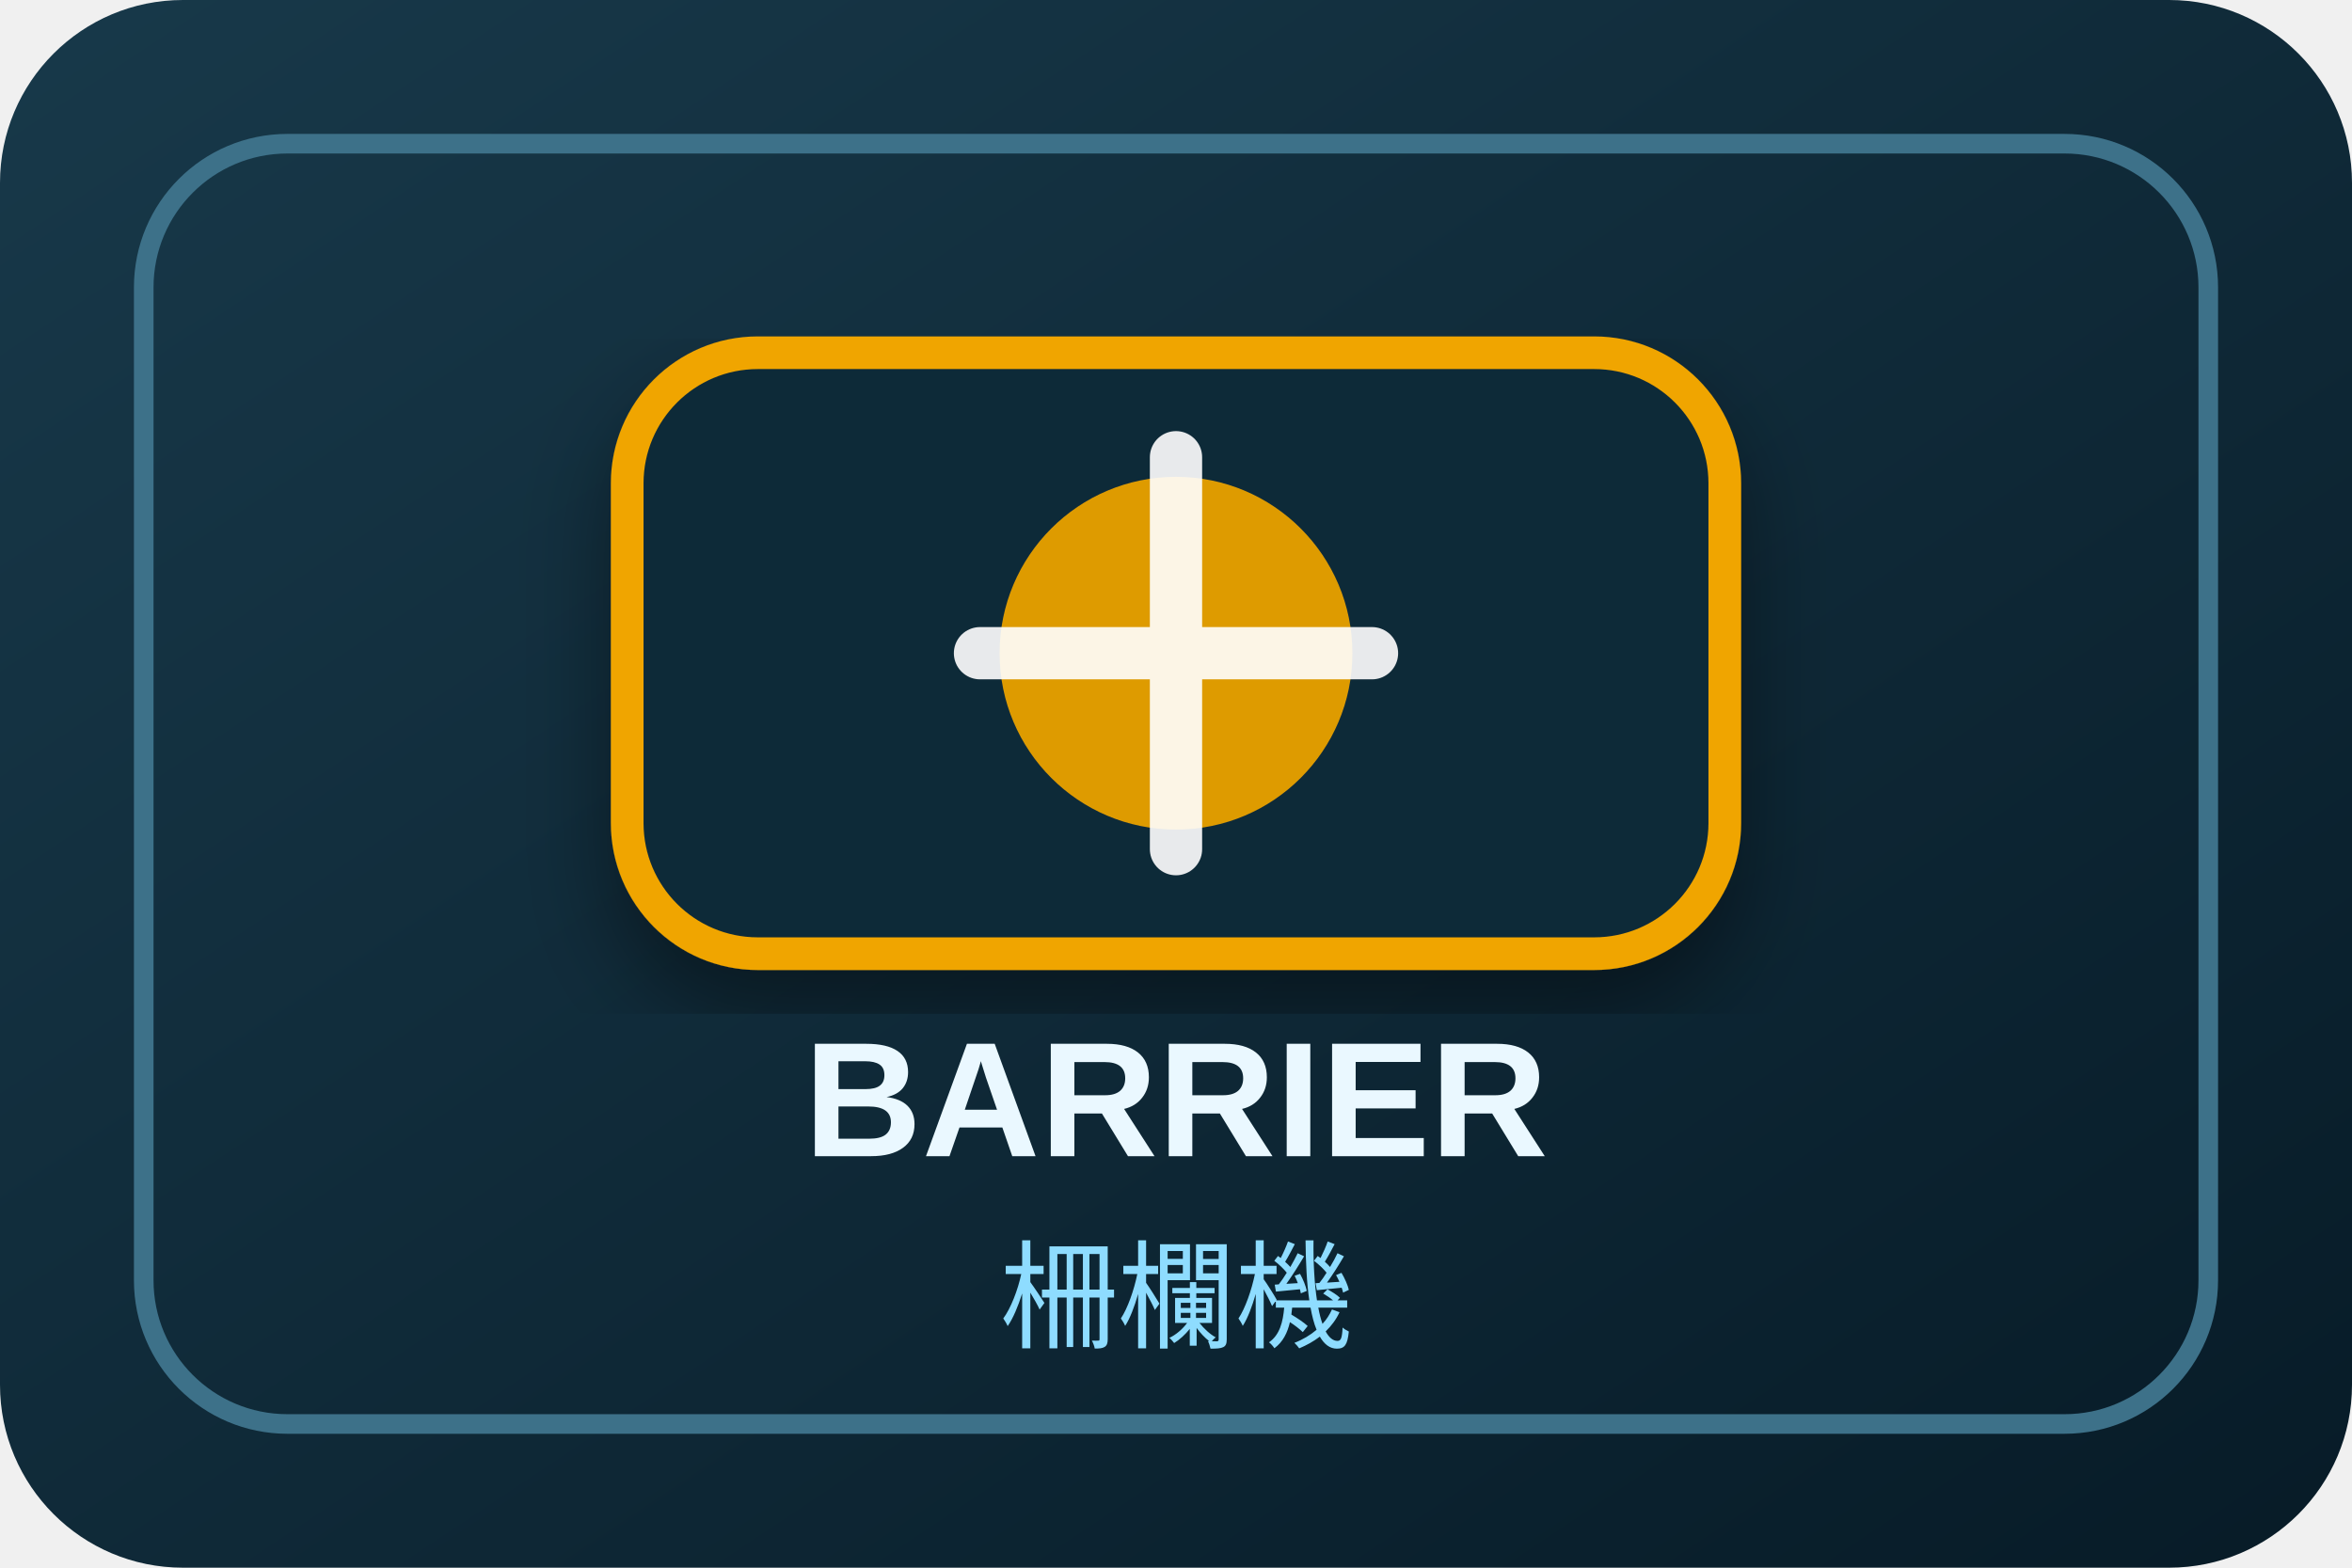
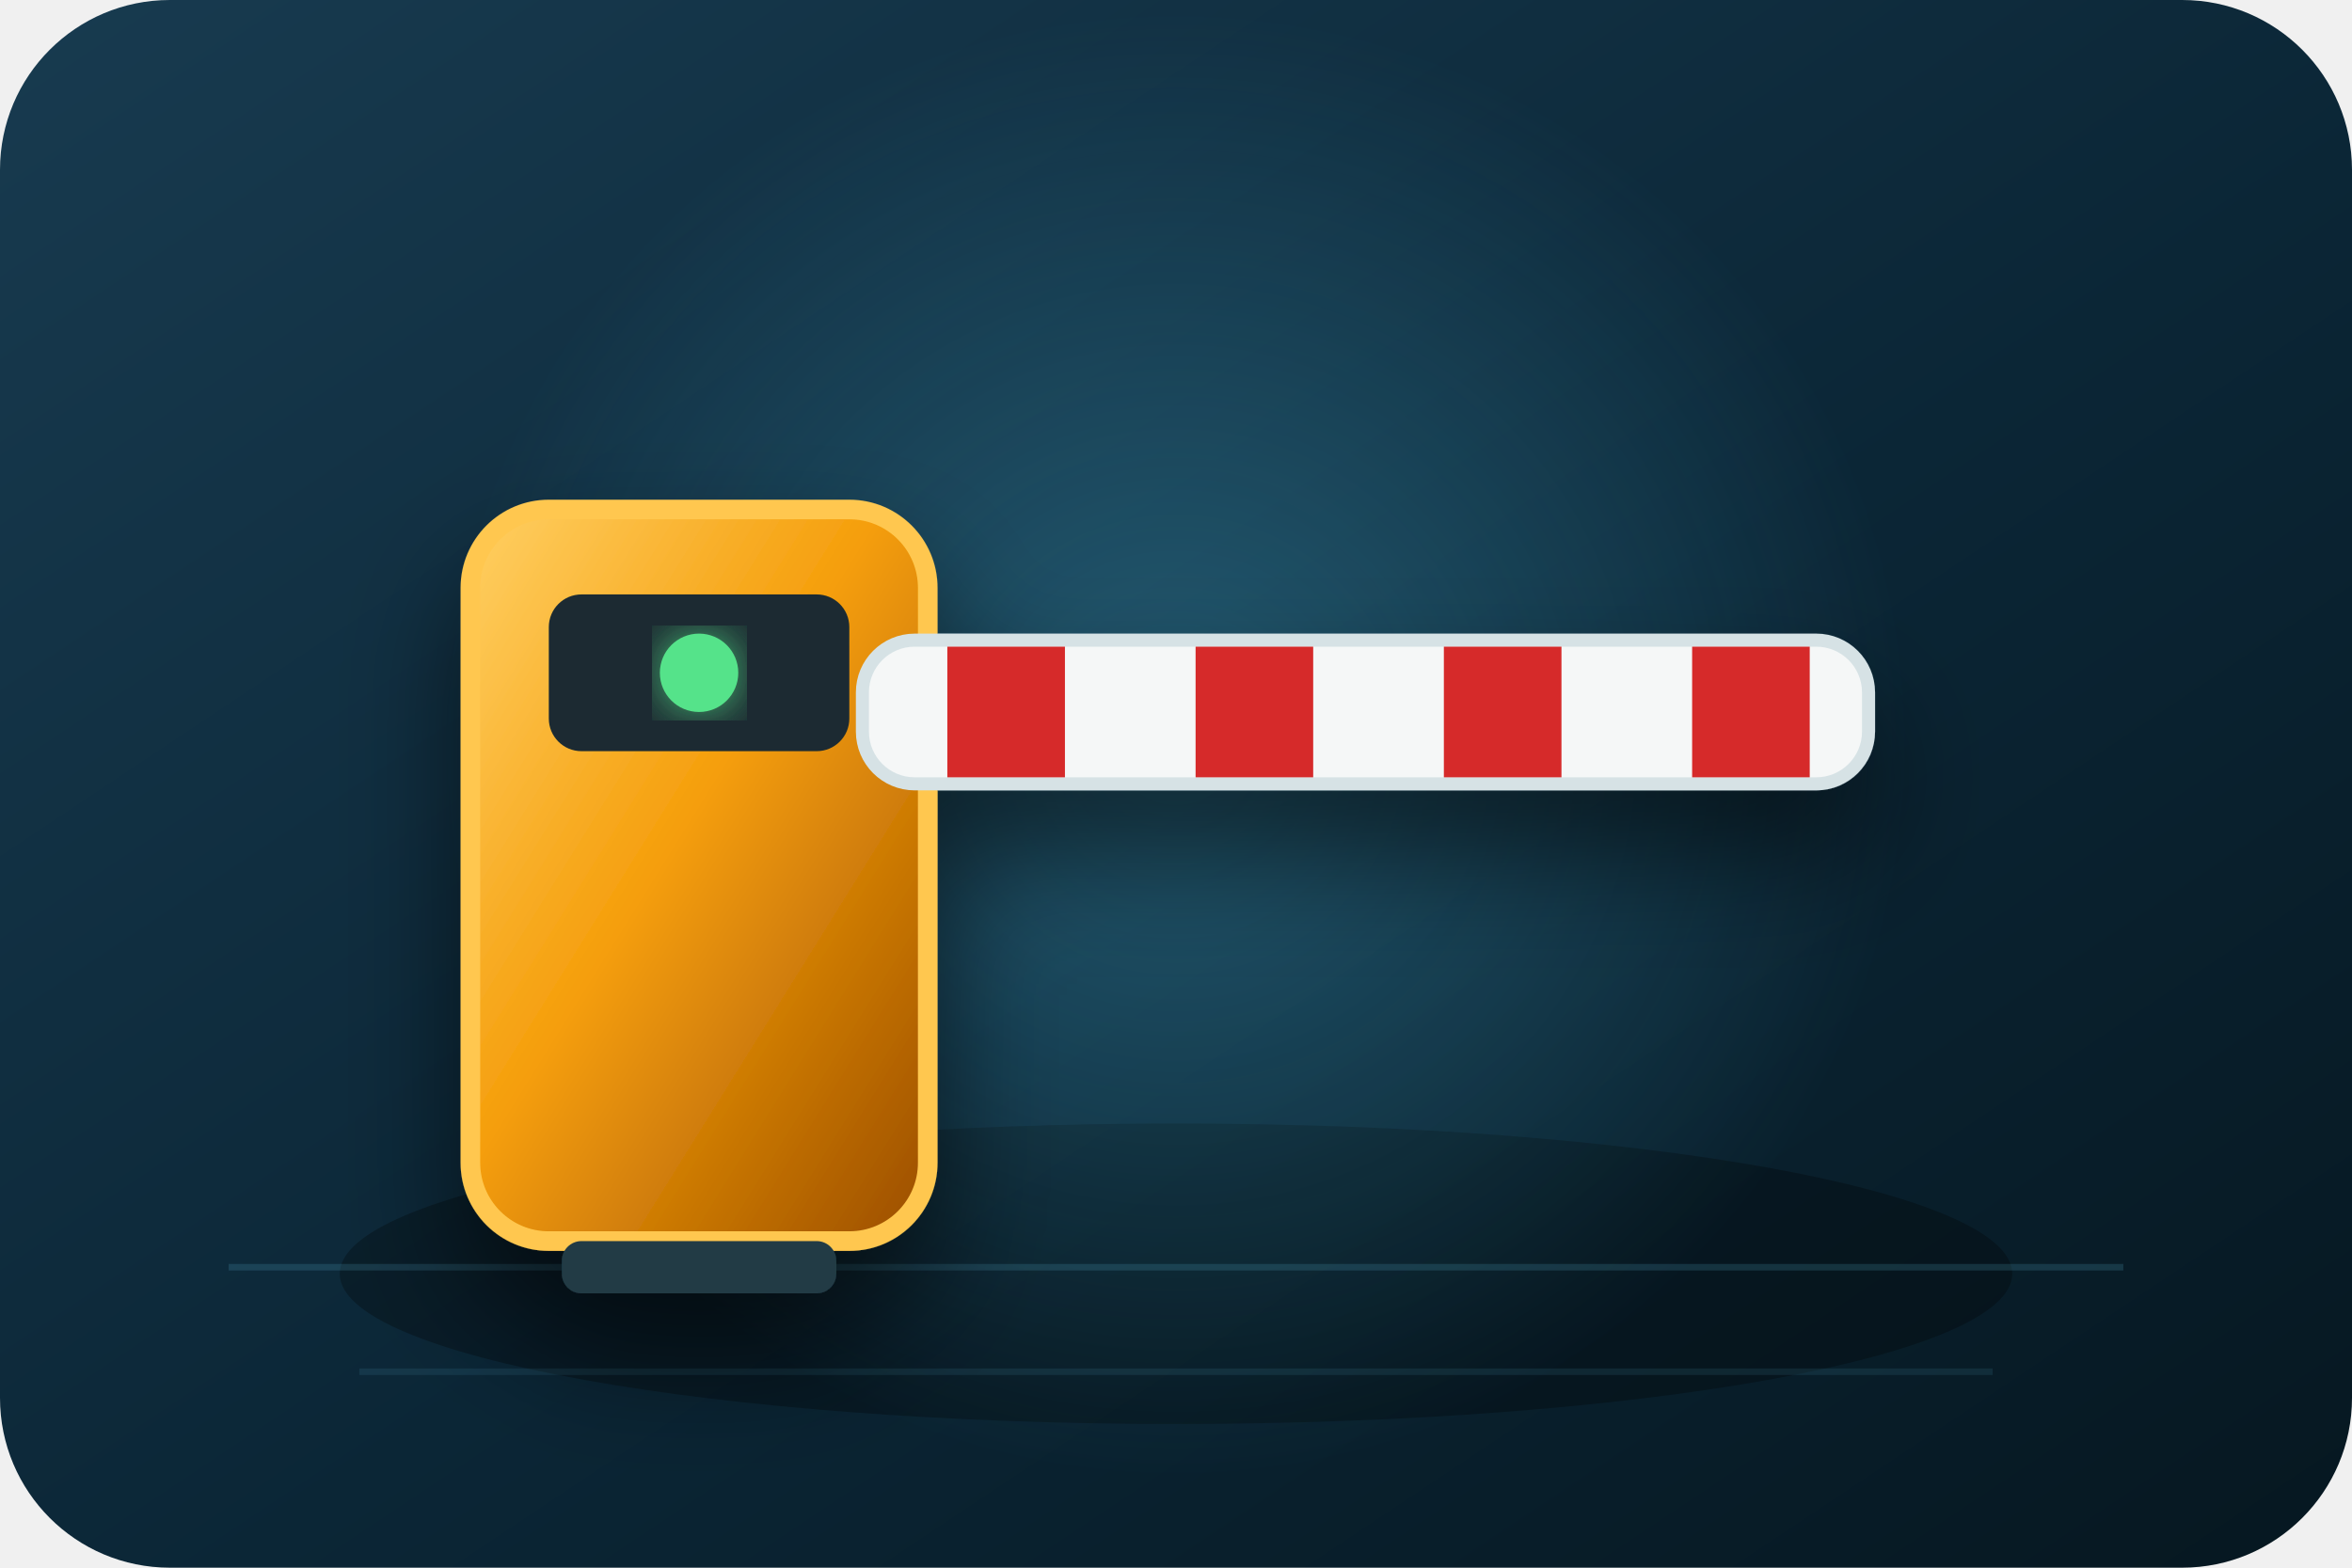
<svg xmlns="http://www.w3.org/2000/svg" width="360" height="240" viewBox="0 0 360 240">
  <defs>
-     <linearGradient id="g" x1="0" y1="0" x2="1" y2="1">
-       <stop stop-color="#18394a" />
-       <stop offset="1" stop-color="#071b27" />
+     <linearGradient id="bg" x1="0" y1="0" x2="1" y2="1">
+       <stop stop-color="#183b50" />
+       <stop offset=".55" stop-color="#0b2636" />
+       <stop offset="1" stop-color="#061720" />
    </linearGradient>
-     <filter id="s">
-       <feDropShadow dx="0" dy="7" stdDeviation="7" flood-opacity=".42" />
+     <radialGradient id="halo">
+       <stop stop-color="#5bd8ff" stop-opacity=".28" />
+       <stop offset="1" stop-color="#5bd8ff" stop-opacity="0" />
+     </radialGradient>
+     <linearGradient id="metal" x1="0" y1="0" x2="1" y2="1">
+       <stop stop-color="#dbe7ec" />
+       <stop offset=".35" stop-color="#8498a2" />
+       <stop offset=".7" stop-color="#344a54" />
+       <stop offset="1" stop-color="#172b34" />
+     </linearGradient>
+     <linearGradient id="black" x1="0" y1="0" x2="1" y2="1">
+       <stop stop-color="#53636b" />
+       <stop offset=".28" stop-color="#171e22" />
+       <stop offset="1" stop-color="#050708" />
+     </linearGradient>
+     <linearGradient id="orange" x1="0" y1="0" x2="1" y2="1">
+       <stop stop-color="#ffd064" />
+       <stop offset=".45" stop-color="#f59e0b" />
+       <stop offset="1" stop-color="#9a4d00" />
+     </linearGradient>
+     <linearGradient id="blue" x1="0" y1="0" x2="1" y2="1">
+       <stop stop-color="#88e8ff" />
+       <stop offset=".45" stop-color="#1599d5" />
+       <stop offset="1" stop-color="#064e72" />
+     </linearGradient>
+     <linearGradient id="green" x1="0" y1="0" x2="1" y2="1">
+       <stop stop-color="#b8ffcf" />
+       <stop offset=".45" stop-color="#27c56f" />
+       <stop offset="1" stop-color="#08743a" />
+     </linearGradient>
+     <linearGradient id="red" x1="0" y1="0" x2="1" y2="1">
+       <stop stop-color="#ffb7aa" />
+       <stop offset=".45" stop-color="#ed4f3d" />
+       <stop offset="1" stop-color="#7d1813" />
+     </linearGradient>
+     <filter id="shadow" x="-30%" y="-30%" width="160%" height="180%">
+       <feDropShadow dx="0" dy="10" stdDeviation="9" flood-color="#000" flood-opacity=".55" />
+     </filter>
+     <filter id="glow">
+       <feGaussianBlur stdDeviation="4" result="b" />
+       <feMerge>
+         <feMergeNode in="b" />
+         <feMergeNode in="SourceGraphic" />
+       </feMerge>
    </filter>
  </defs>
-   <rect width="360" height="240" rx="28" fill="url(#g)" />
-   <rect x="22" y="22" width="316" height="196" rx="22" fill="none" stroke="#3d7189" stroke-width="3" />
-   <g filter="url(#s)">
-     <rect x="96" y="54" width="168" height="92" rx="20" fill="#102b39" stroke="#f0a500" stroke-width="5" />
-     <circle cx="180" cy="100" r="27" fill="#f0a500" opacity=".92" />
-     <path d="M150 100h60M180 70v60" stroke="#fff" stroke-width="8" stroke-linecap="round" opacity=".9" />
+   <rect width="360" height="240" rx="26" fill="url(#bg)" />
+   <ellipse cx="180" cy="195" rx="128" ry="23" fill="#000" opacity=".28" />
+   <circle cx="180" cy="114" r="112" fill="url(#halo)" />
+   <path d="M35 194H325" stroke="#67c9eb" stroke-opacity=".16" />
+   <path d="M55 210H305" stroke="#67c9eb" stroke-opacity=".1" />
+   <g filter="url(#shadow)">
+     <rect x="72" y="78" width="70" height="112" rx="12" fill="url(#orange)" stroke="#ffc74f" stroke-width="3" />
+     <rect x="84" y="91" width="46" height="24" rx="5" fill="#1d2c32" />
+     <circle cx="107" cy="103" r="6" fill="#55e38a" filter="url(#glow)" />
+     <rect x="132" y="98" width="154" height="22" rx="8" fill="#f5f7f7" stroke="#d6e2e5" stroke-width="2" />
+     <path d="M154 99v20m38-20v20m38-20v20m38-20v20" stroke="#d62b2b" stroke-width="18" />
+     <rect x="86" y="190" width="42" height="8" rx="3" fill="#243b45" />
  </g>
-   <text x="180" y="177" text-anchor="middle" font-family="Arial, sans-serif" font-size="25" font-weight="700" fill="#eaf8ff">BARRIER</text>
-   <text x="180" y="205" text-anchor="middle" font-family="Noto Sans TC, Arial, sans-serif" font-size="18" fill="#8edcff">柵欄機</text>
</svg>
